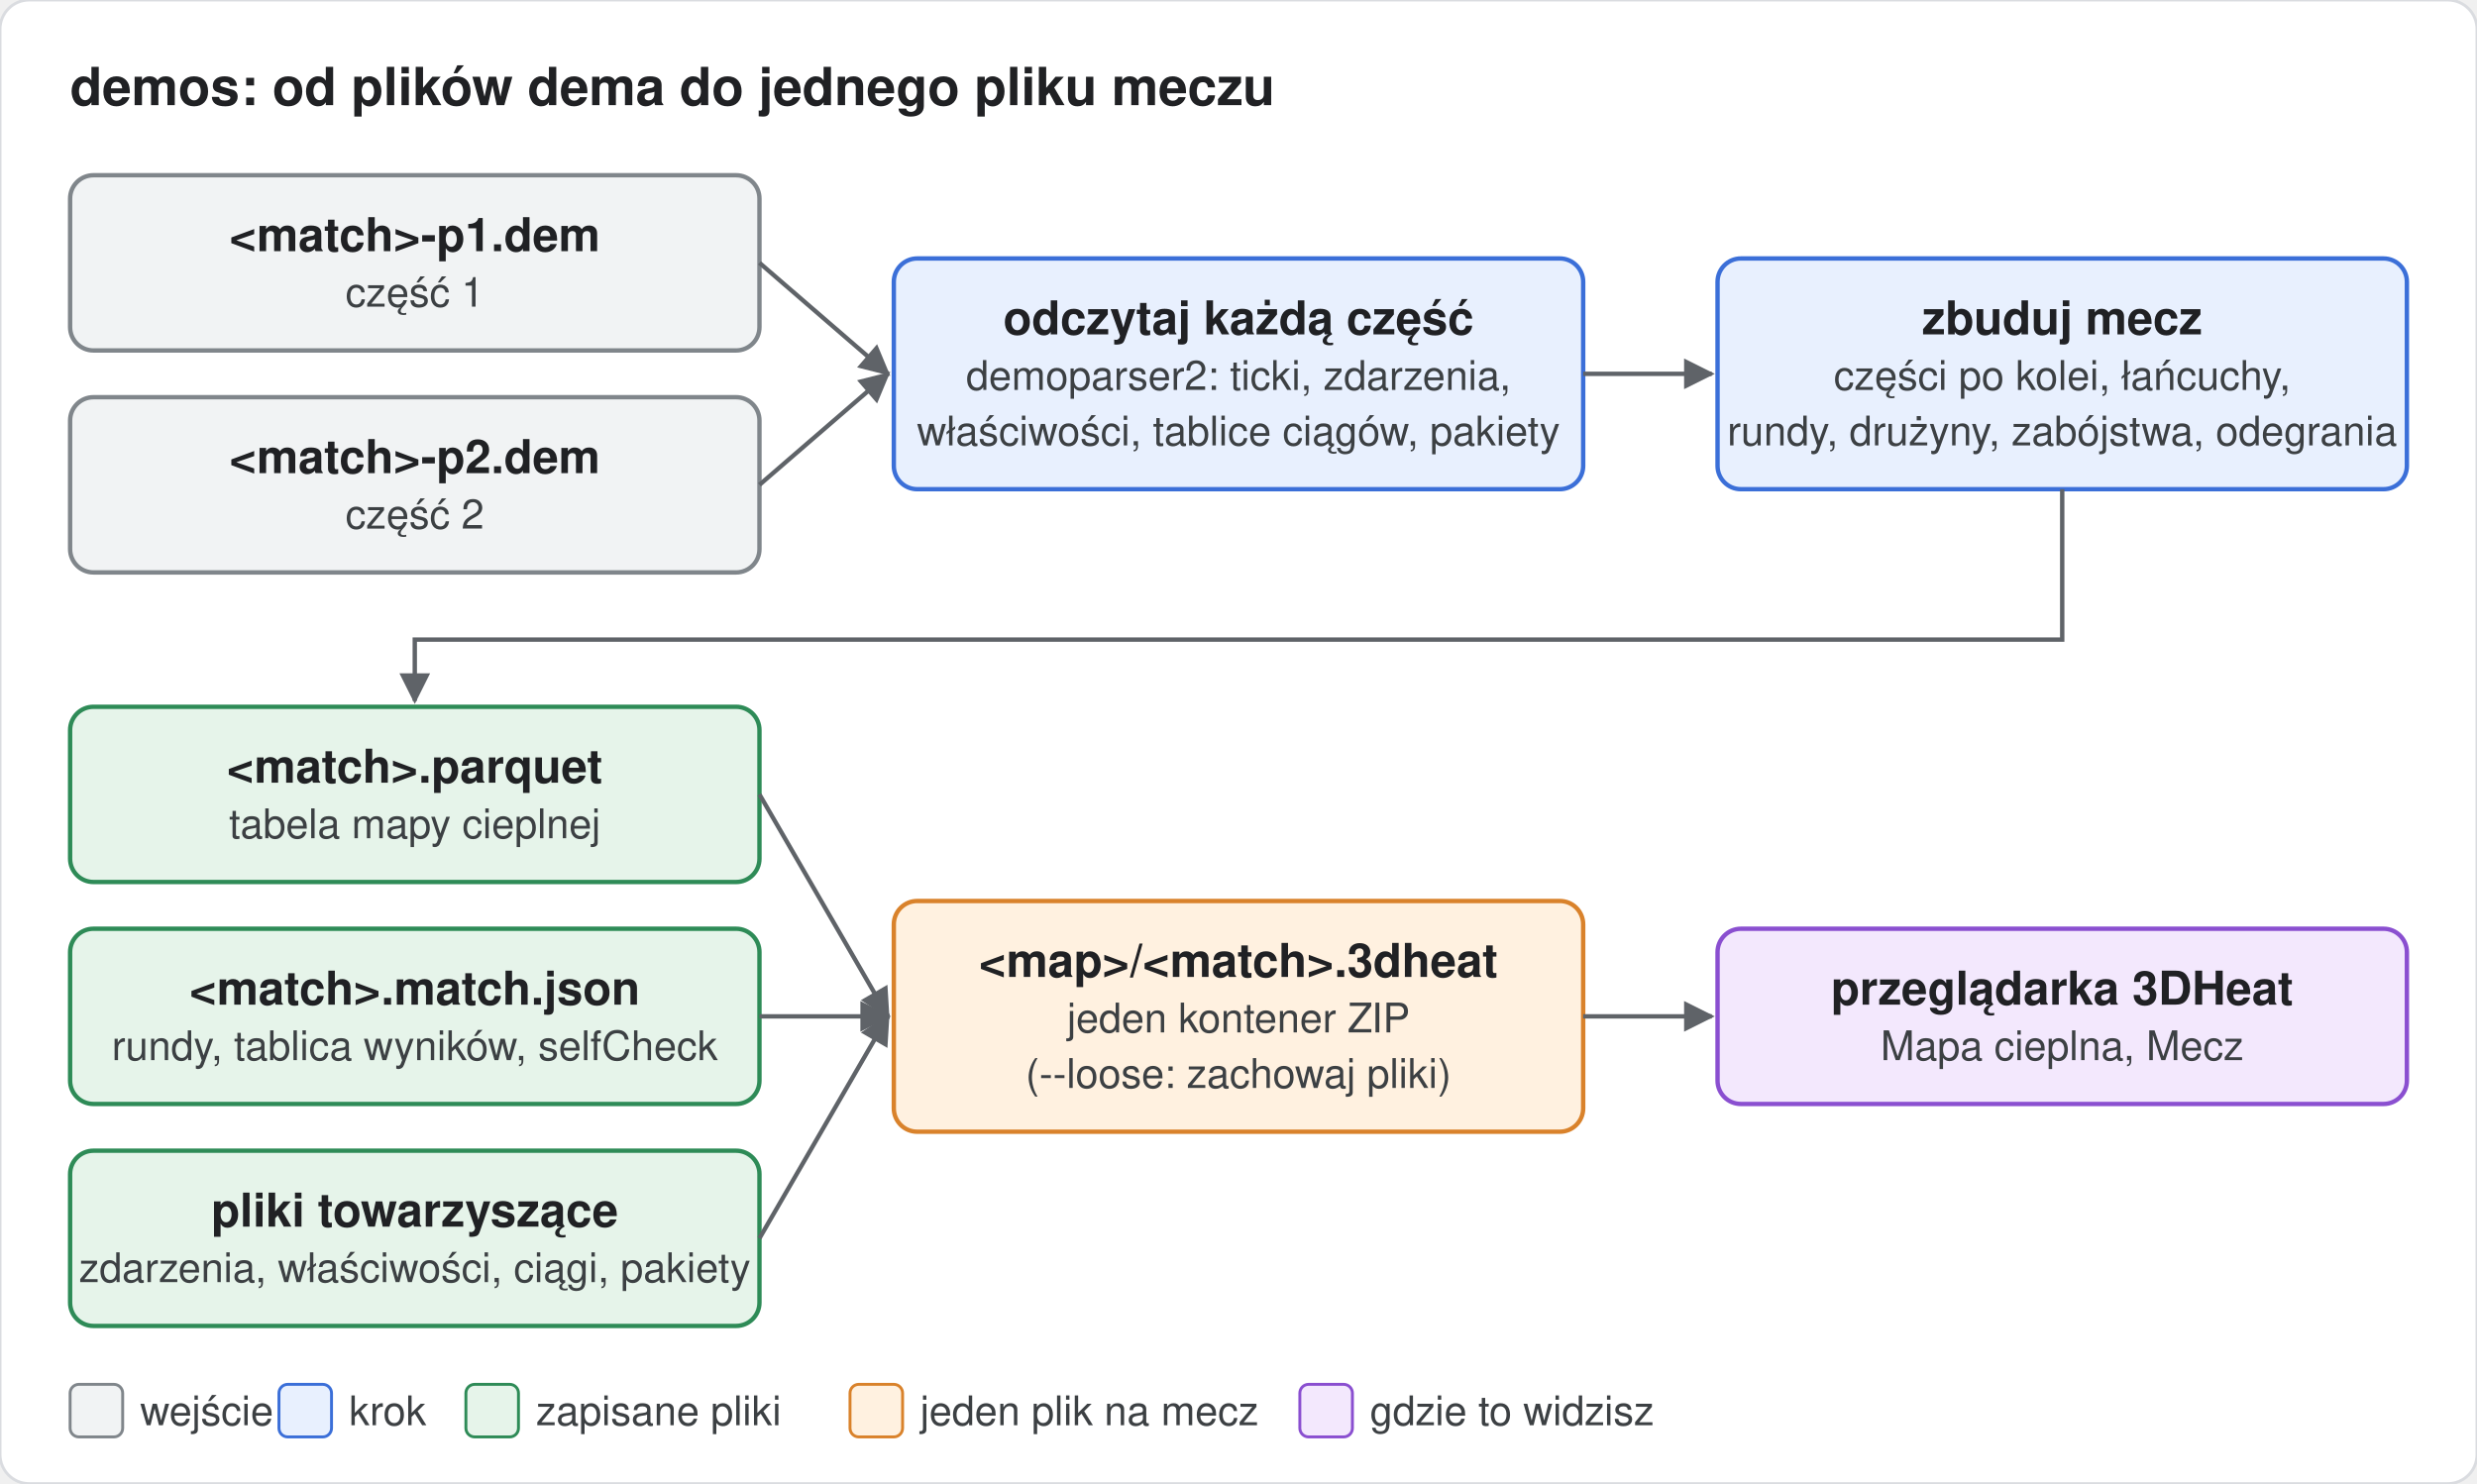
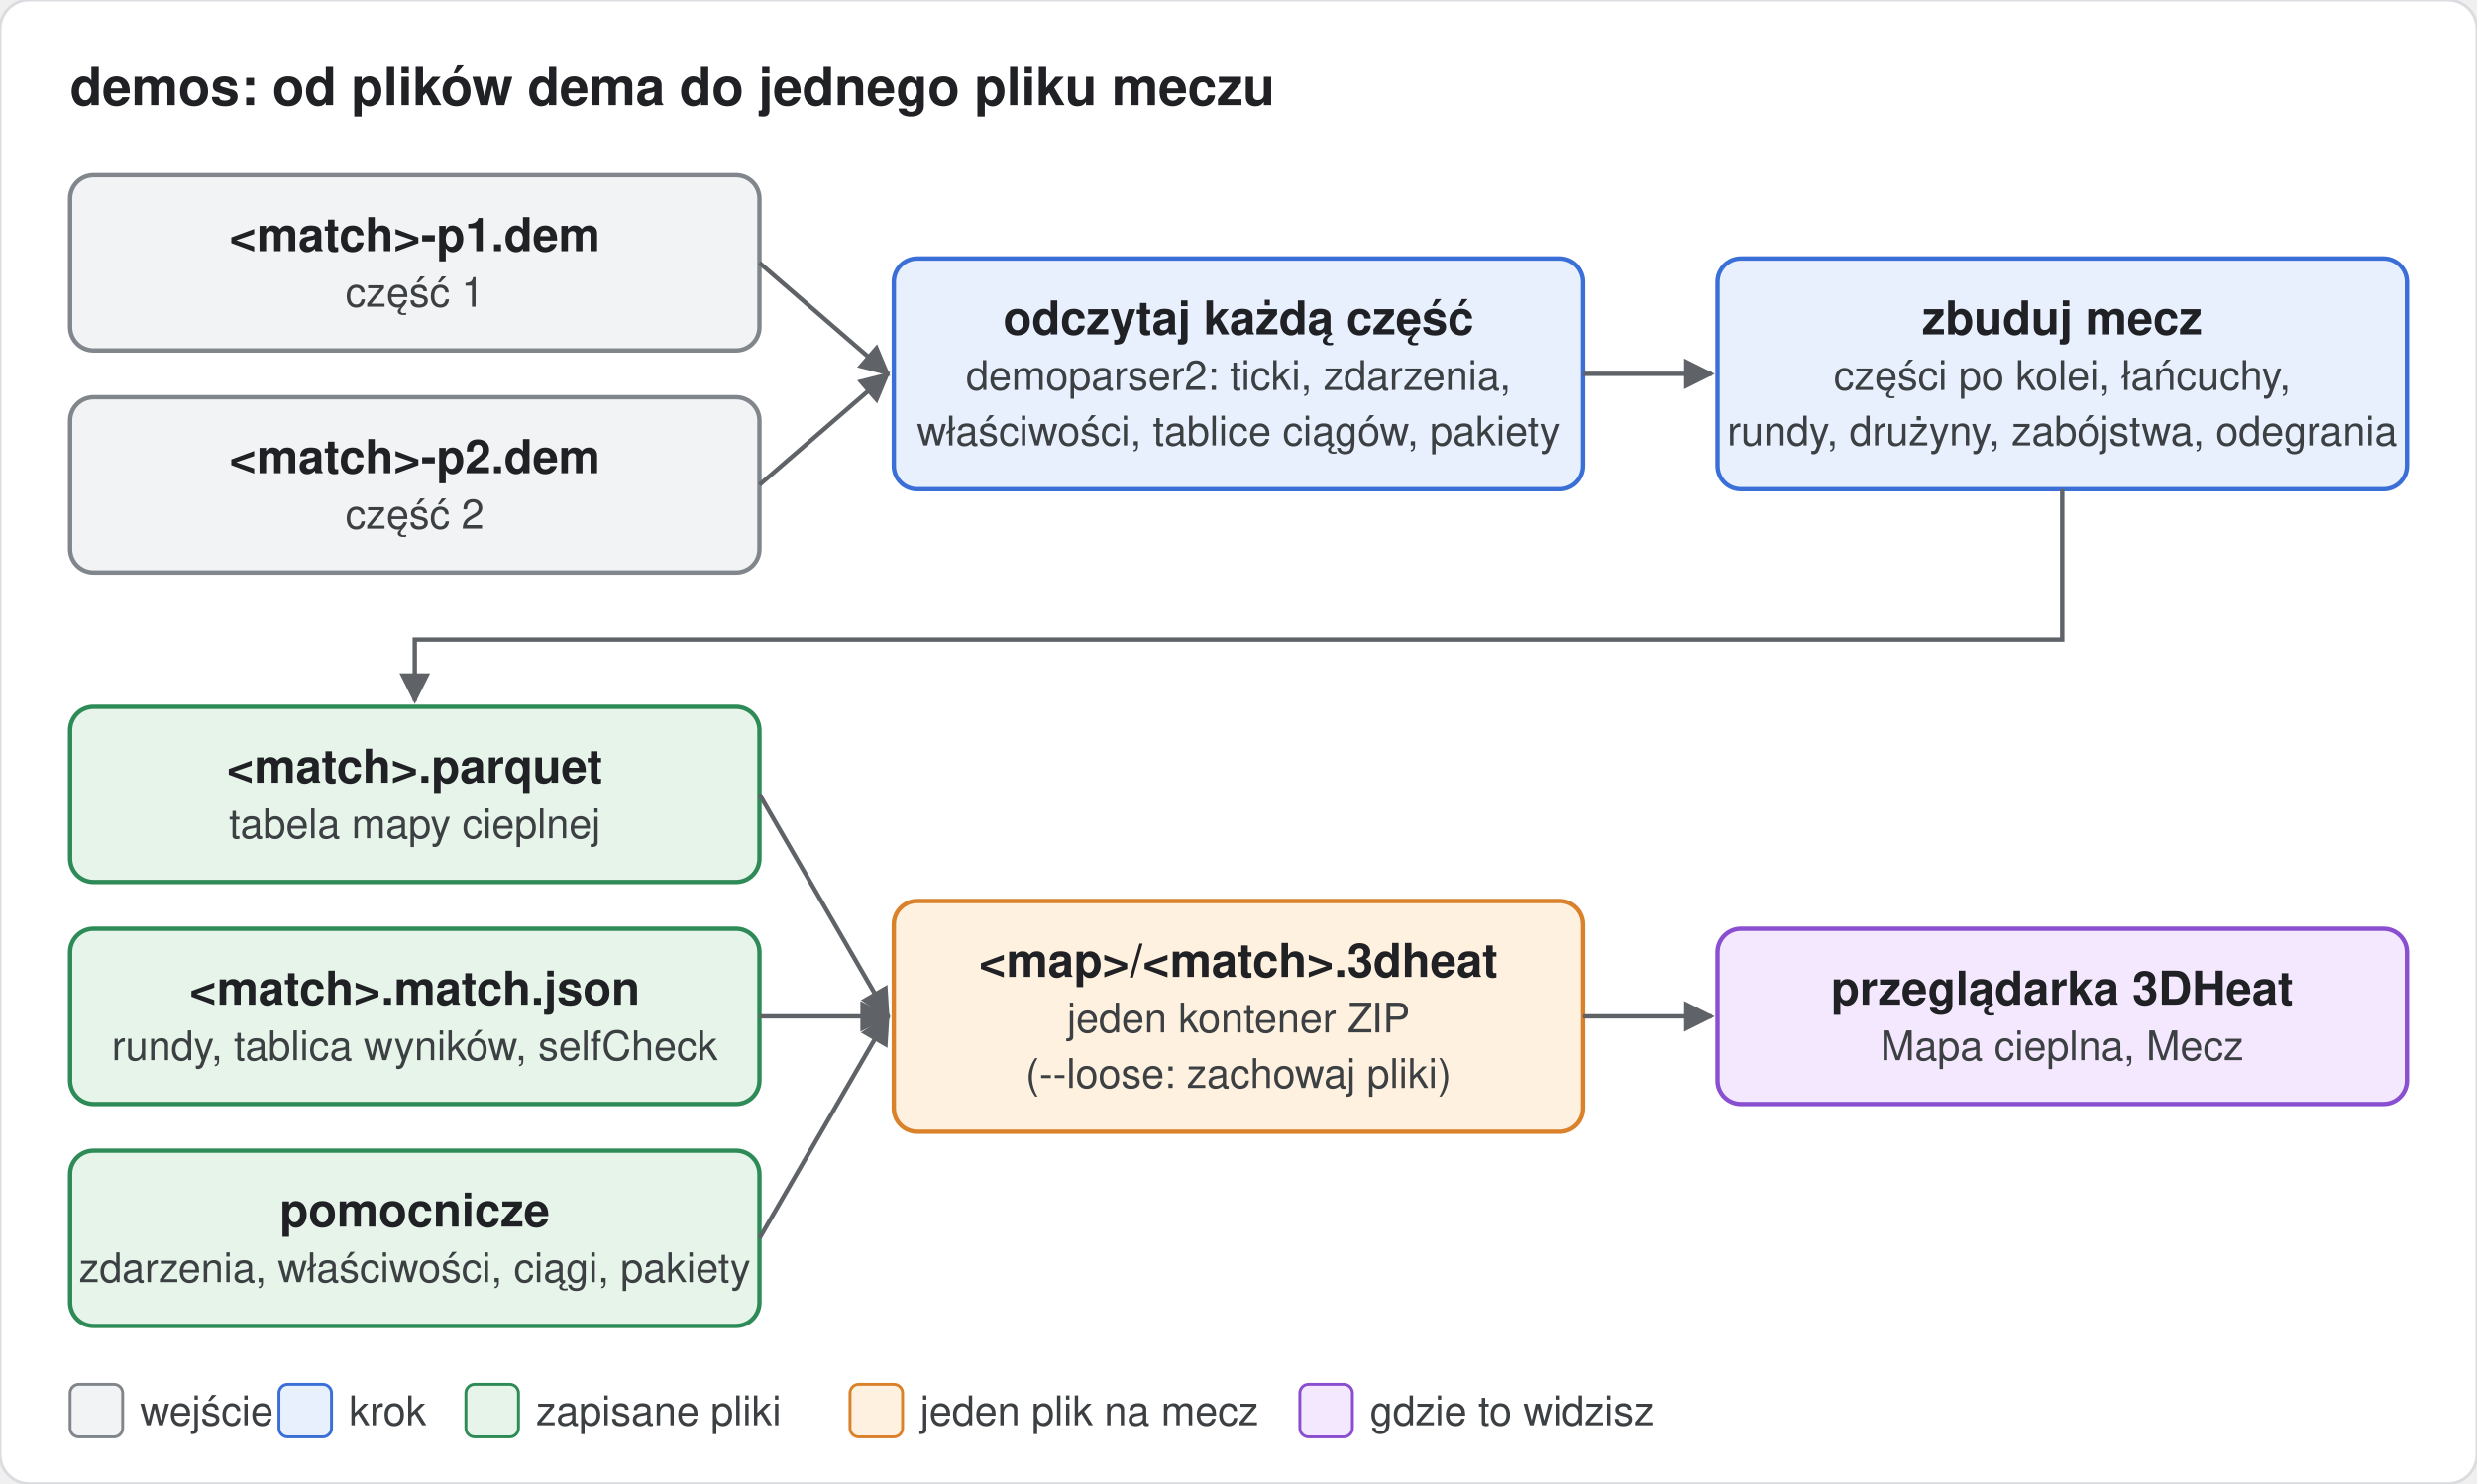
<svg xmlns="http://www.w3.org/2000/svg" width="848" height="508" viewBox="0 0 848 508" font-family="Segoe UI,Helvetica,Arial,sans-serif" role="img" aria-label="demos: from demo files to one file a match">
  <defs>
    <marker id="a" viewBox="0 0 10 10" refX="9" refY="5" markerWidth="7" markerHeight="7" orient="auto">
      <path d="M0,0 L10,5 L0,10 z" fill="#5f6368" />
    </marker>
  </defs>
  <rect width="848" height="508" rx="10" fill="#ffffff" stroke="#dadce0" />
  <text x="24" y="36" font-size="18" font-weight="600" fill="#202124">demos: od plików dema do jednego pliku meczu</text>
  <rect x="24" y="60.0" width="236" height="60" rx="8" fill="#f1f3f4" stroke="#80868b" stroke-width="1.5" />
  <text x="142.0" y="86.0" text-anchor="middle" font-weight="600" font-size="16" fill="#202124">&lt;match&gt;-p1.dem</text>
  <text x="142.0" y="105.0" text-anchor="middle" font-size="14" fill="#3c4043">część 1</text>
  <rect x="24" y="136.0" width="236" height="60" rx="8" fill="#f1f3f4" stroke="#80868b" stroke-width="1.5" />
  <text x="142.0" y="162.0" text-anchor="middle" font-weight="600" font-size="16" fill="#202124">&lt;match&gt;-p2.dem</text>
  <text x="142.0" y="181.0" text-anchor="middle" font-size="14" fill="#3c4043">część 2</text>
  <rect x="306" y="88.5" width="236" height="79" rx="8" fill="#e8f0fe" stroke="#3b6fd8" stroke-width="1.5" />
  <text x="424.0" y="114.5" text-anchor="middle" font-weight="600" font-size="16" fill="#202124">odczytaj każdą część</text>
  <text x="424.0" y="133.5" text-anchor="middle" font-size="14" fill="#3c4043">demoparser2: ticki, zdarzenia,</text>
  <text x="424.0" y="152.5" text-anchor="middle" font-size="14" fill="#3c4043">właściwości, tablice ciągów, pakiety</text>
  <rect x="588" y="88.5" width="236" height="79" rx="8" fill="#e8f0fe" stroke="#3b6fd8" stroke-width="1.5" />
  <text x="706.0" y="114.5" text-anchor="middle" font-weight="600" font-size="16" fill="#202124">zbuduj mecz</text>
  <text x="706.0" y="133.5" text-anchor="middle" font-size="14" fill="#3c4043">części po kolei, łańcuchy,</text>
  <text x="706.0" y="152.5" text-anchor="middle" font-size="14" fill="#3c4043">rundy, drużyny, zabójstwa, odegrania</text>
  <line x1="260" y1="90.0" x2="304" y2="128.0" stroke="#5f6368" stroke-width="1.5" marker-end="url(#a)" />
  <line x1="260" y1="166.0" x2="304" y2="128.0" stroke="#5f6368" stroke-width="1.5" marker-end="url(#a)" />
  <line x1="542" y1="128.0" x2="586" y2="128.0" stroke="#5f6368" stroke-width="1.5" marker-end="url(#a)" />
  <path d="M706.0,167.5 V219.0 H142.0 V240.0" fill="none" stroke="#5f6368" stroke-width="1.5" marker-end="url(#a)" />
  <rect x="24" y="242.0" width="236" height="60" rx="8" fill="#e6f4ea" stroke="#2e8b57" stroke-width="1.5" />
  <text x="142.0" y="268.0" text-anchor="middle" font-weight="600" font-size="16" fill="#202124">&lt;match&gt;.parquet</text>
  <text x="142.0" y="287.0" text-anchor="middle" font-size="14" fill="#3c4043">tabela mapy cieplnej</text>
  <rect x="24" y="318.0" width="236" height="60" rx="8" fill="#e6f4ea" stroke="#2e8b57" stroke-width="1.5" />
  <text x="142.0" y="344.0" text-anchor="middle" font-weight="600" font-size="16" fill="#202124">&lt;match&gt;.match.json</text>
  <text x="142.0" y="363.0" text-anchor="middle" font-size="14" fill="#3c4043">rundy, tablica wyników, selfCheck</text>
  <rect x="24" y="394.0" width="236" height="60" rx="8" fill="#e6f4ea" stroke="#2e8b57" stroke-width="1.5" />
-   <text x="142.0" y="420.0" text-anchor="middle" font-weight="600" font-size="16" fill="#202124">pliki towarzyszące</text>
+   <text x="142.0" y="420.0" text-anchor="middle" font-weight="600" font-size="16" fill="#202124">pomocnicze</text>
  <text x="142.0" y="439.0" text-anchor="middle" font-size="14" fill="#3c4043">zdarzenia, właściwości, ciągi, pakiety</text>
  <rect x="306" y="308.5" width="236" height="79" rx="8" fill="#fff1e0" stroke="#d9822b" stroke-width="1.5" />
  <text x="424.0" y="334.5" text-anchor="middle" font-weight="600" font-size="16" fill="#202124">&lt;map&gt;/&lt;match&gt;.3dheat</text>
  <text x="424.0" y="353.5" text-anchor="middle" font-size="14" fill="#3c4043">jeden kontener ZIP</text>
  <text x="424.0" y="372.5" text-anchor="middle" font-size="14" fill="#3c4043">(--loose: zachowaj pliki)</text>
  <rect x="588" y="318.0" width="236" height="60" rx="8" fill="#f3e8fd" stroke="#8a4fd0" stroke-width="1.5" />
  <text x="706.0" y="344.0" text-anchor="middle" font-weight="600" font-size="16" fill="#202124">przeglądarka 3DHeat</text>
  <text x="706.0" y="363.0" text-anchor="middle" font-size="14" fill="#3c4043">Mapa cieplna, Mecz</text>
  <line x1="260" y1="272.0" x2="304" y2="348.0" stroke="#5f6368" stroke-width="1.5" marker-end="url(#a)" />
  <line x1="260" y1="348.0" x2="304" y2="348.0" stroke="#5f6368" stroke-width="1.5" marker-end="url(#a)" />
  <line x1="260" y1="424.0" x2="304" y2="348.0" stroke="#5f6368" stroke-width="1.5" marker-end="url(#a)" />
  <line x1="542" y1="348.0" x2="586" y2="348.0" stroke="#5f6368" stroke-width="1.5" marker-end="url(#a)" />
  <rect x="24" y="474" width="18" height="18" rx="3" fill="#f1f3f4" stroke="#80868b" />
  <text x="48" y="488" font-size="14" fill="#3c4043">wejście</text>
  <rect x="95.5" y="474" width="18" height="18" rx="3" fill="#e8f0fe" stroke="#3b6fd8" />
  <text x="119.5" y="488" font-size="14" fill="#3c4043">krok</text>
  <rect x="159.5" y="474" width="18" height="18" rx="3" fill="#e6f4ea" stroke="#2e8b57" />
  <text x="183.5" y="488" font-size="14" fill="#3c4043">zapisane pliki</text>
  <rect x="291.0" y="474" width="18" height="18" rx="3" fill="#fff1e0" stroke="#d9822b" />
  <text x="315.0" y="488" font-size="14" fill="#3c4043">jeden plik na mecz</text>
  <rect x="445.0" y="474" width="18" height="18" rx="3" fill="#f3e8fd" stroke="#8a4fd0" />
  <text x="469.0" y="488" font-size="14" fill="#3c4043">gdzie to widzisz</text>
</svg>
